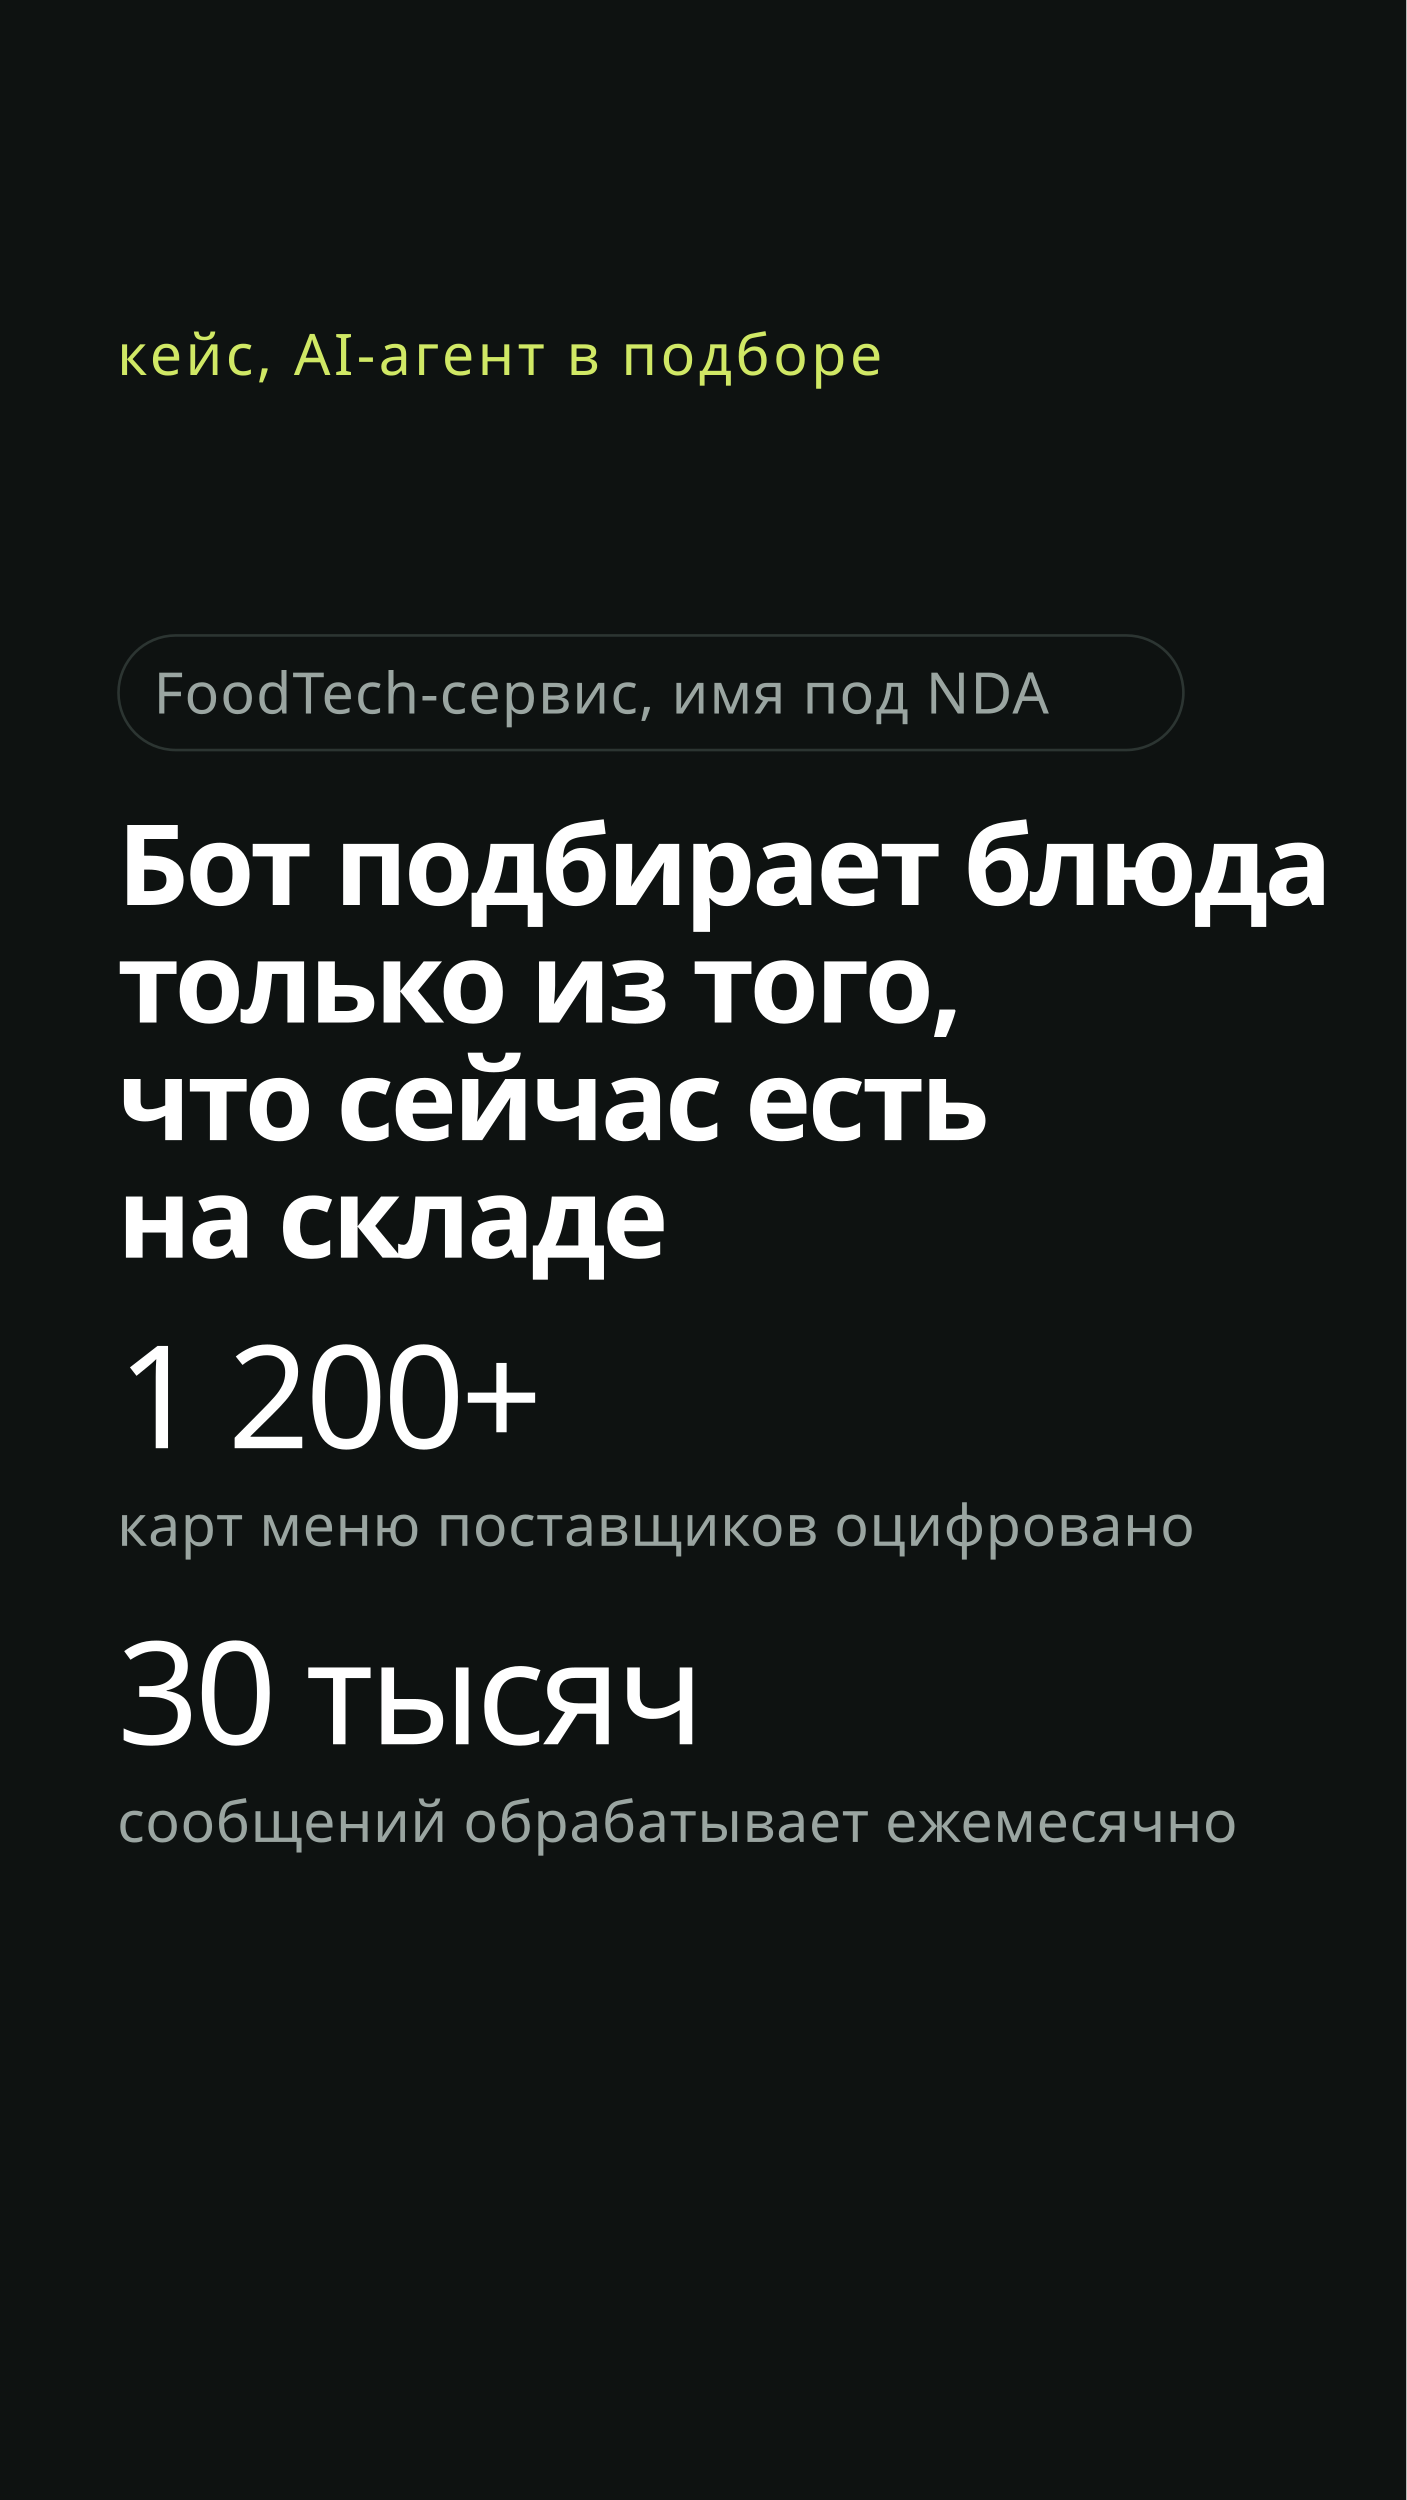
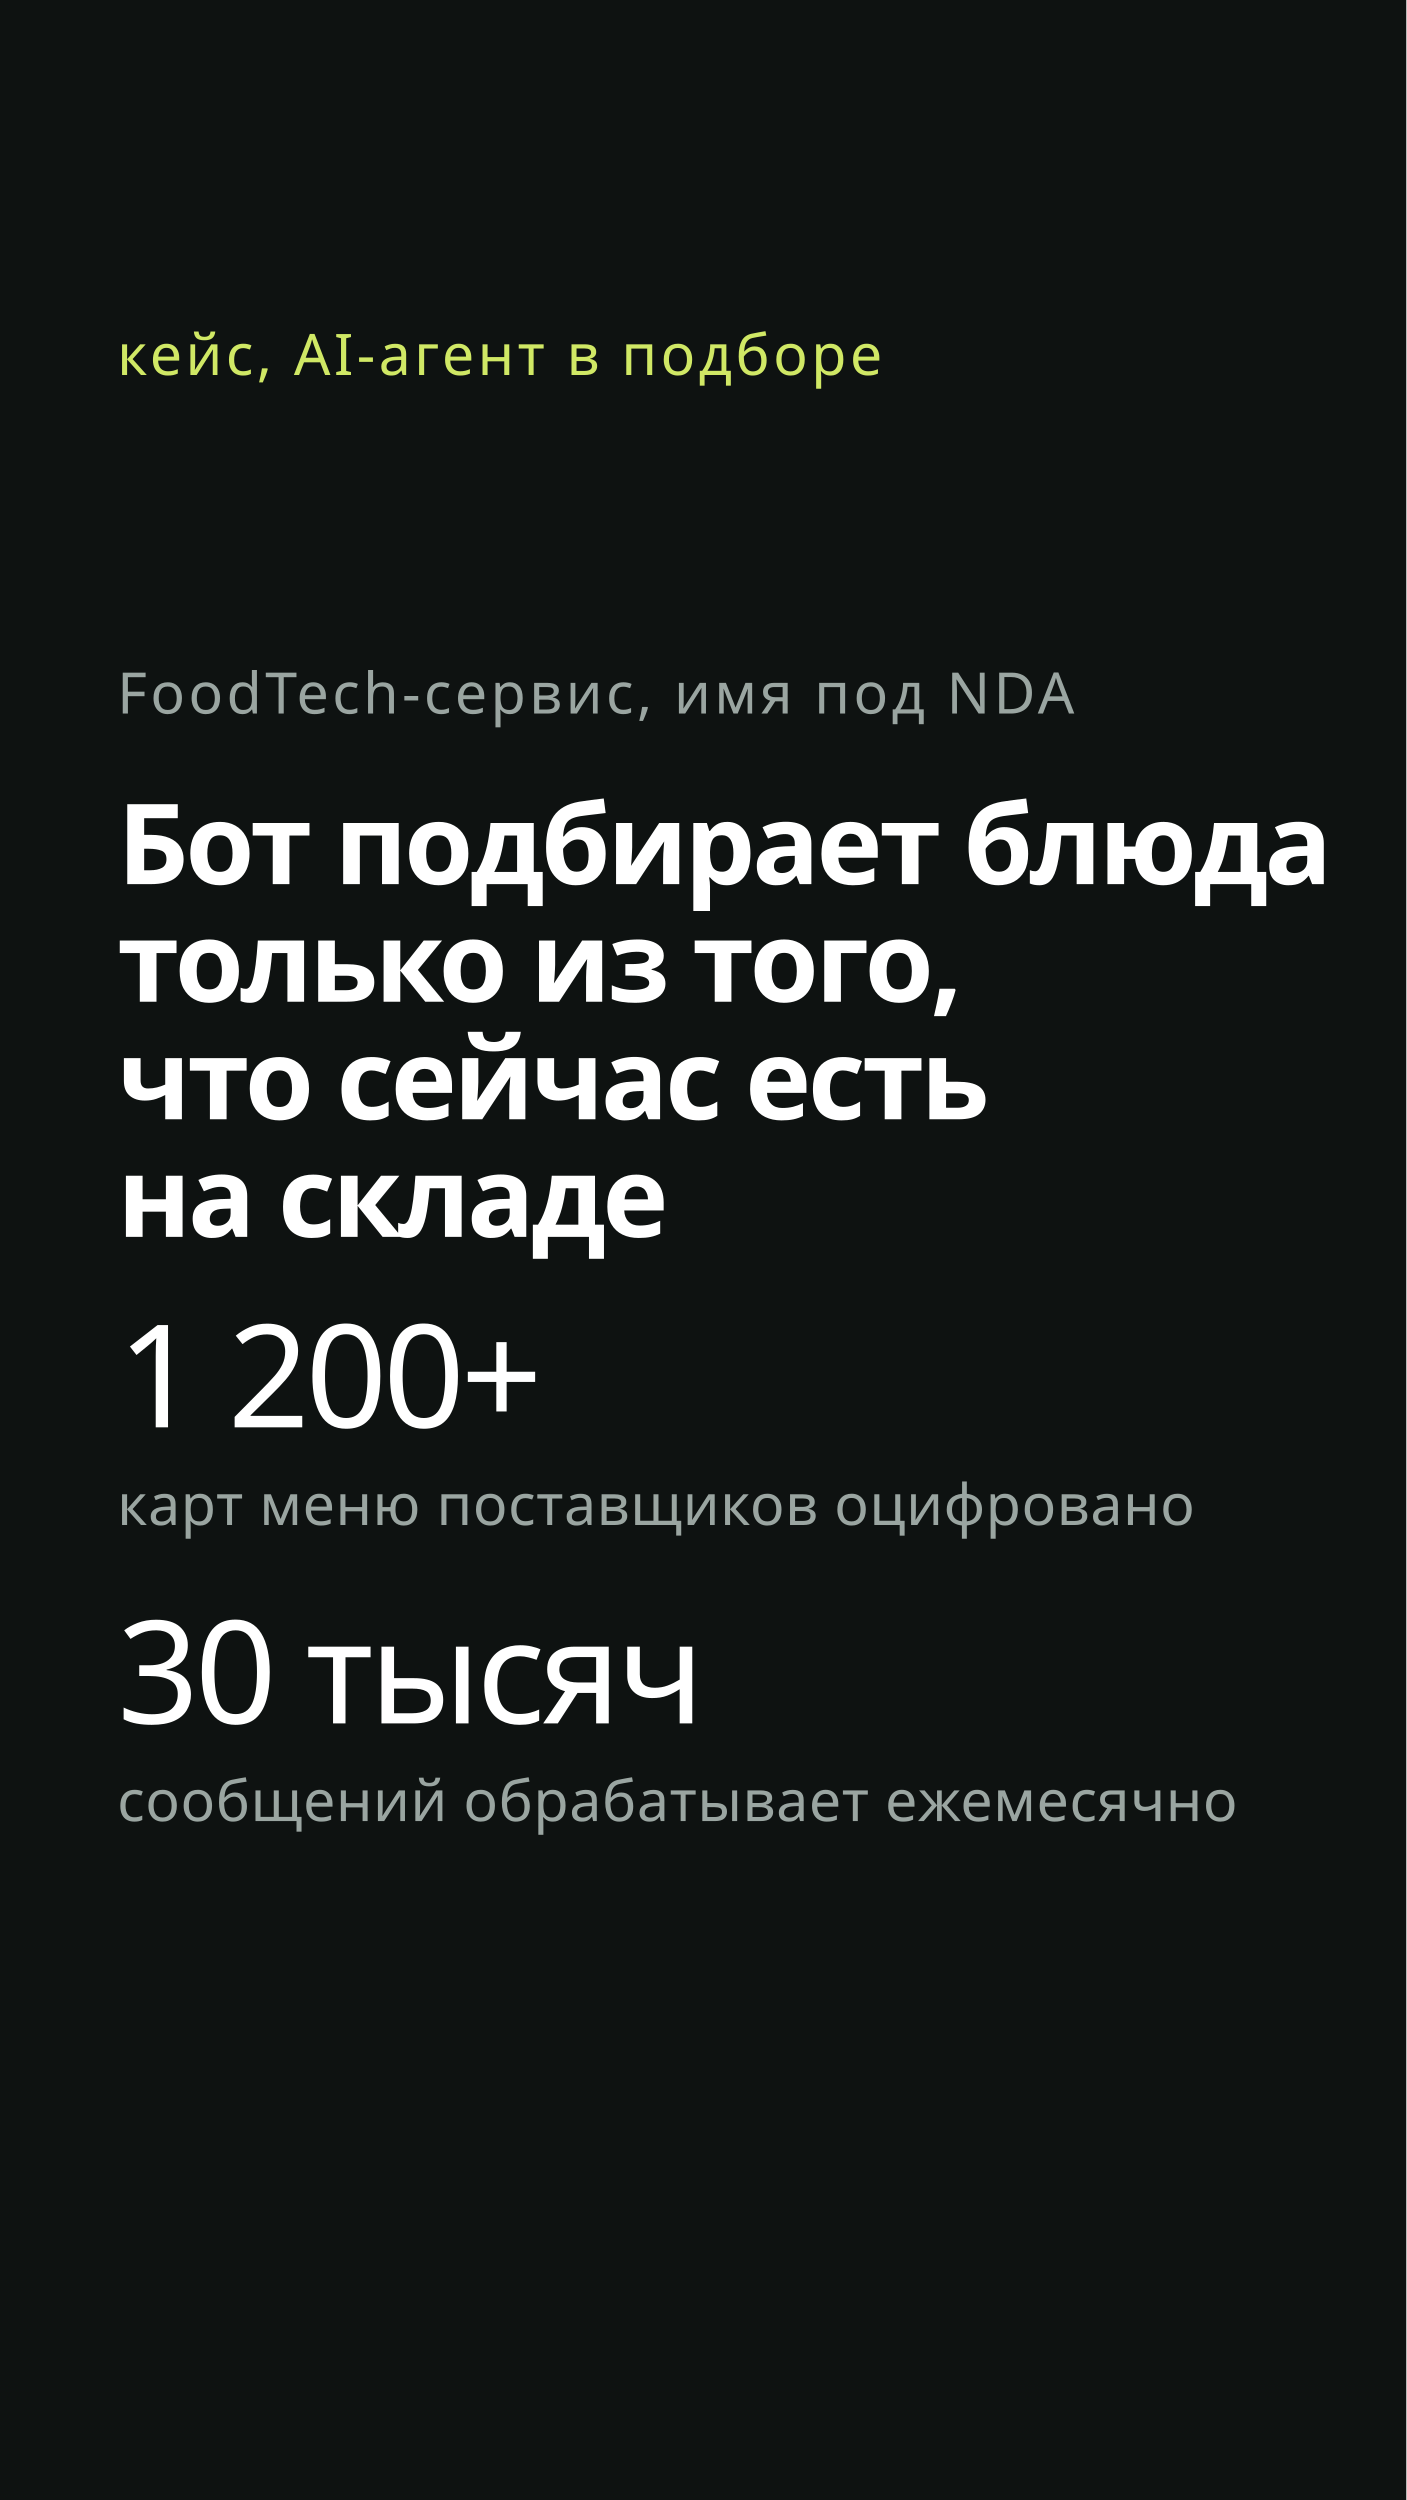
<svg xmlns="http://www.w3.org/2000/svg" width="1080" height="1920" viewBox="0 0 1080 1920">
  <rect x="0" y="0" width="1080" height="1920" rx="0" fill="#0E1211" />
  <text x="90" y="288" font-family="JetBrains Mono" font-size="44" font-weight="400" letter-spacing="2.64" fill="#D0E865">кейс, AI-агент в подборе</text>
-   <rect x="91" y="488.02" width="817.84" height="88" rx="44" fill="none" stroke="#2C3532" stroke-width="2" />
-   <text x="118" y="548.02" font-family="JetBrains Mono" font-size="44" font-weight="400" letter-spacing="0.88" fill="#9AA5A1">FoodTech-сервис, имя под NDA</text>
-   <text x="90" y="695.02" font-family="Manrope" font-size="86" font-weight="600" letter-spacing="-2.58" fill="#FFFFFF">Бот подбирает блюда</text>
-   <text x="90" y="785.31" font-family="Manrope" font-size="86" font-weight="600" letter-spacing="-2.58" fill="#FFFFFF">только из того,</text>
-   <text x="90" y="875.61" font-family="Manrope" font-size="86" font-weight="600" letter-spacing="-2.58" fill="#FFFFFF">что сейчас есть</text>
-   <text x="90" y="965.91" font-family="Manrope" font-size="86" font-weight="600" letter-spacing="-2.58" fill="#FFFFFF">на складе</text>
-   <text x="90" y="1112.2" font-family="JetBrains Mono" font-size="110" font-weight="500" letter-spacing="-3.3" fill="#FFFFFF">1 200+</text>
-   <text x="90" y="1187.2" font-family="JetBrains Mono" font-size="44" font-weight="400" letter-spacing="0.44" fill="#9AA5A1">карт меню поставщиков оцифровано</text>
-   <text x="90" y="1339.59" font-family="JetBrains Mono" font-size="110" font-weight="500" letter-spacing="-3.3" fill="#FFFFFF">30 тысяч</text>
-   <text x="90" y="1414.59" font-family="JetBrains Mono" font-size="44" font-weight="400" letter-spacing="0.44" fill="#9AA5A1">сообщений обрабатывает ежемесячно</text>
+   <text x="90" y="548.02" font-family="JetBrains Mono" font-size="44" font-weight="400" letter-spacing="2.64" fill="#9AA5A1">FoodTech-сервис, имя под NDA</text>
+   <text x="90" y="679.02" font-family="Manrope" font-size="86" font-weight="600" letter-spacing="-2.58" fill="#FFFFFF">Бот подбирает блюда</text>
+   <text x="90" y="769.31" font-family="Manrope" font-size="86" font-weight="600" letter-spacing="-2.58" fill="#FFFFFF">только из того,</text>
+   <text x="90" y="859.61" font-family="Manrope" font-size="86" font-weight="600" letter-spacing="-2.58" fill="#FFFFFF">что сейчас есть</text>
+   <text x="90" y="949.91" font-family="Manrope" font-size="86" font-weight="600" letter-spacing="-2.58" fill="#FFFFFF">на складе</text>
+   <text x="90" y="1096.2" font-family="JetBrains Mono" font-size="110" font-weight="500" letter-spacing="-3.3" fill="#FFFFFF">1 200+</text>
+   <text x="90" y="1171.2" font-family="JetBrains Mono" font-size="44" font-weight="400" letter-spacing="0.44" fill="#9AA5A1">карт меню поставщиков оцифровано</text>
+   <text x="90" y="1323.59" font-family="JetBrains Mono" font-size="110" font-weight="500" letter-spacing="-3.3" fill="#FFFFFF">30 тысяч</text>
+   <text x="90" y="1398.59" font-family="JetBrains Mono" font-size="44" font-weight="400" letter-spacing="0.44" fill="#9AA5A1">сообщений обрабатывает ежемесячно</text>
</svg>
